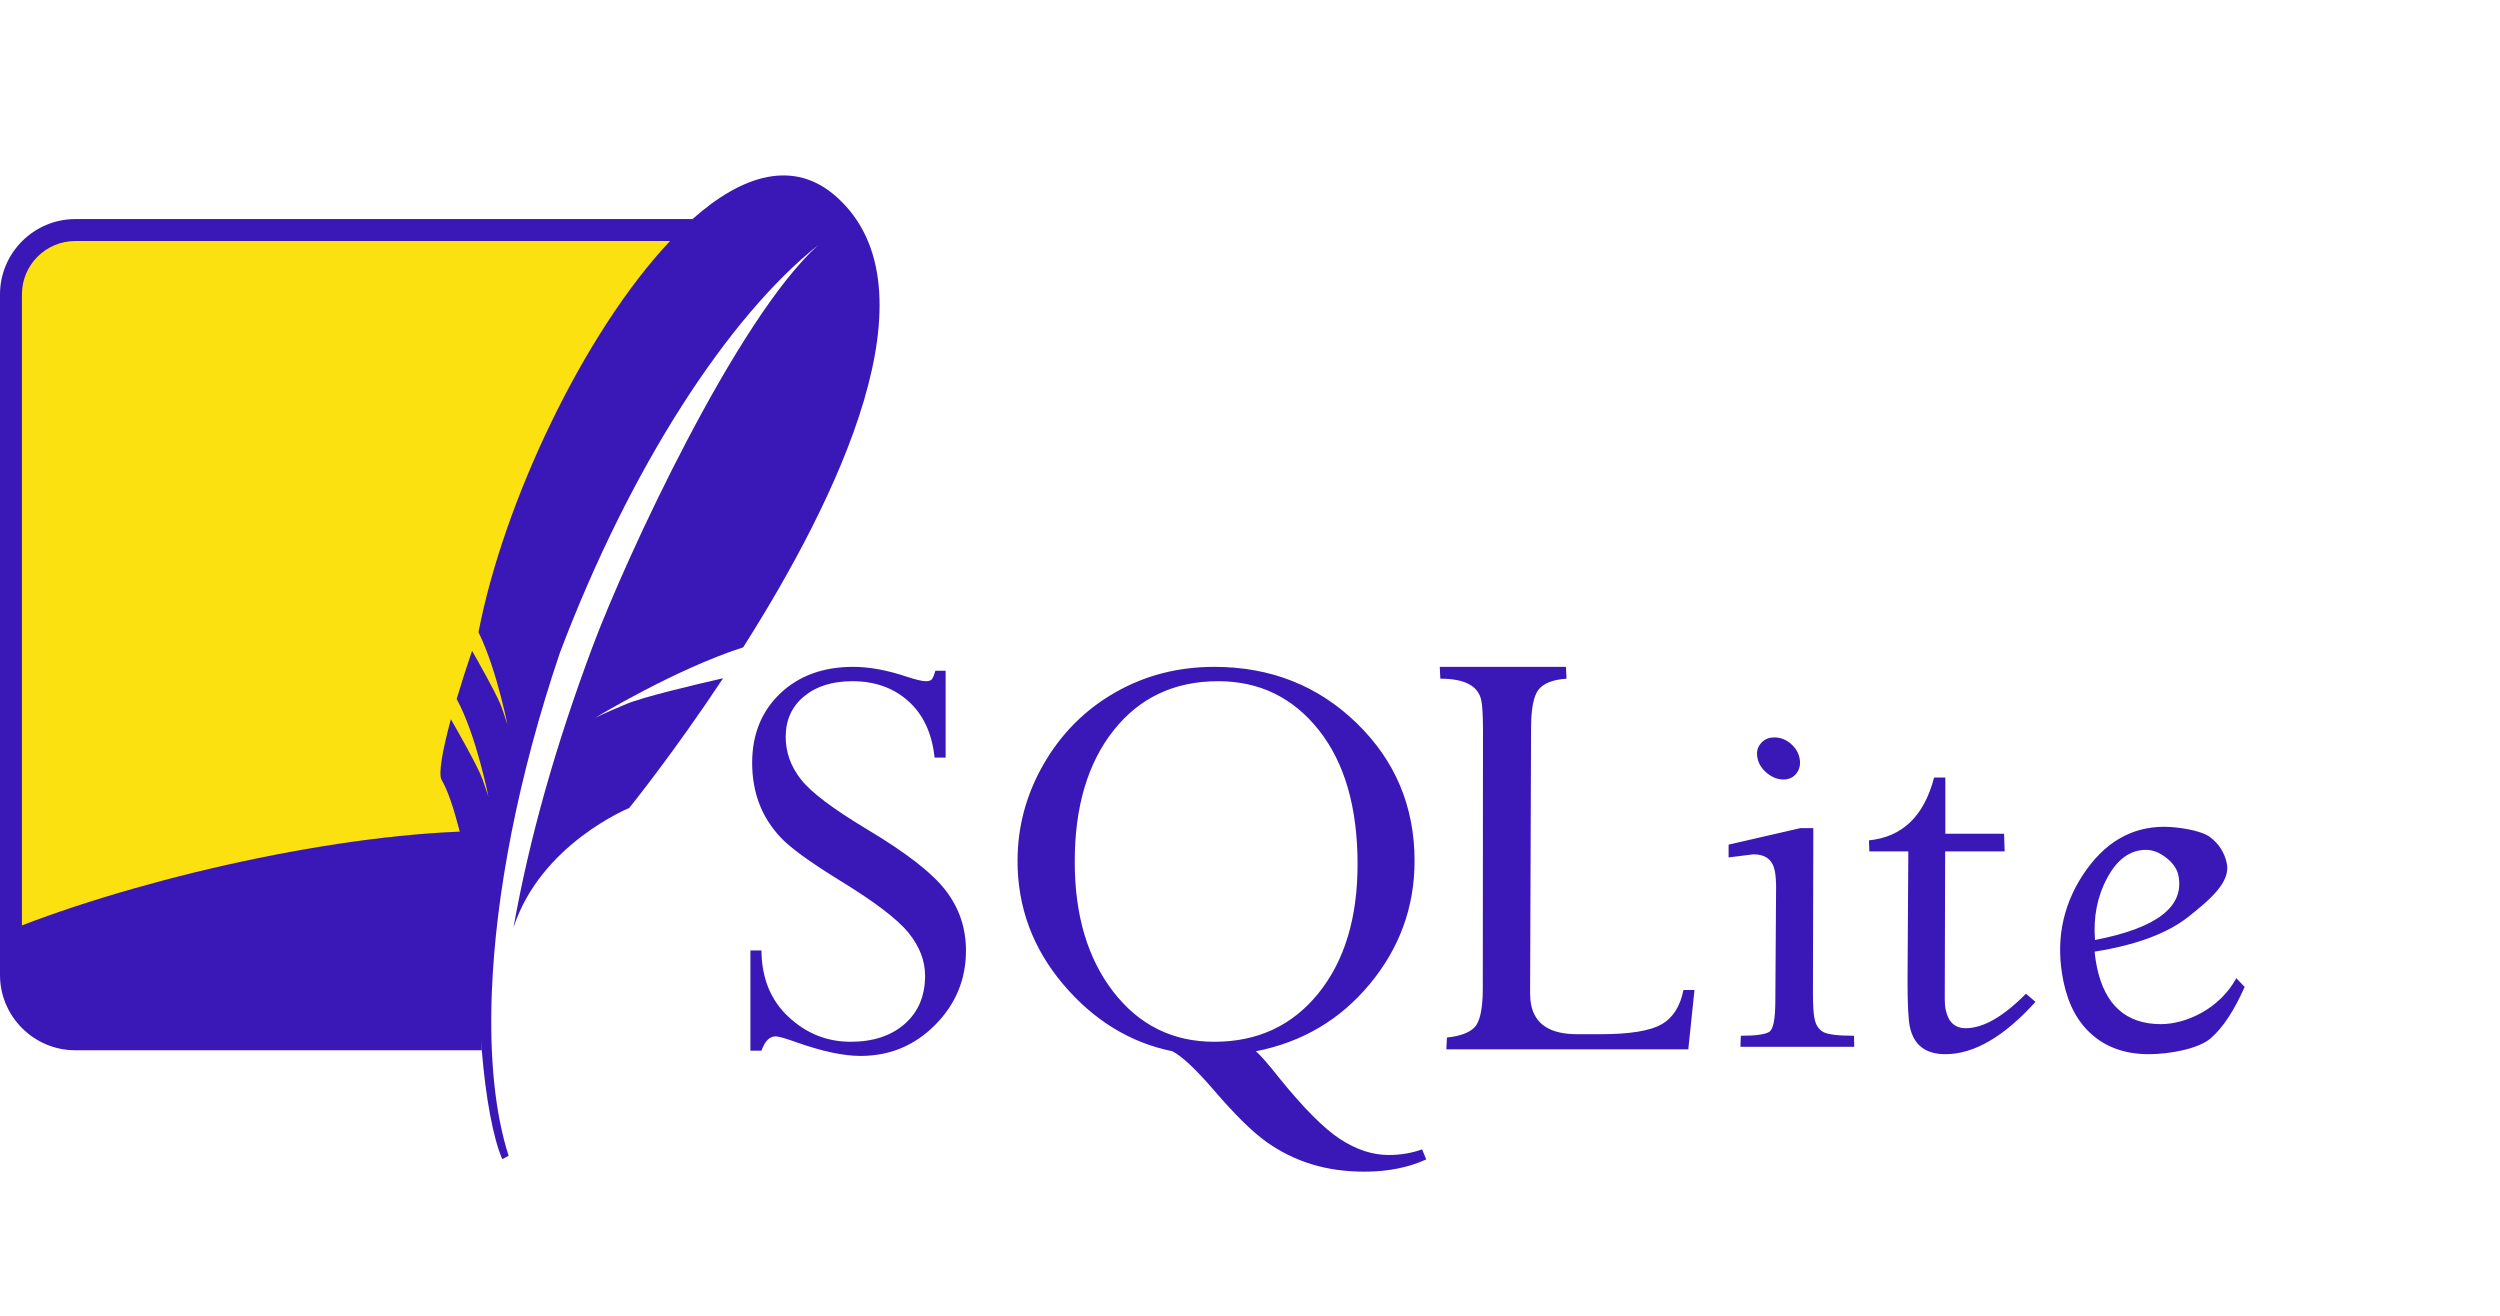
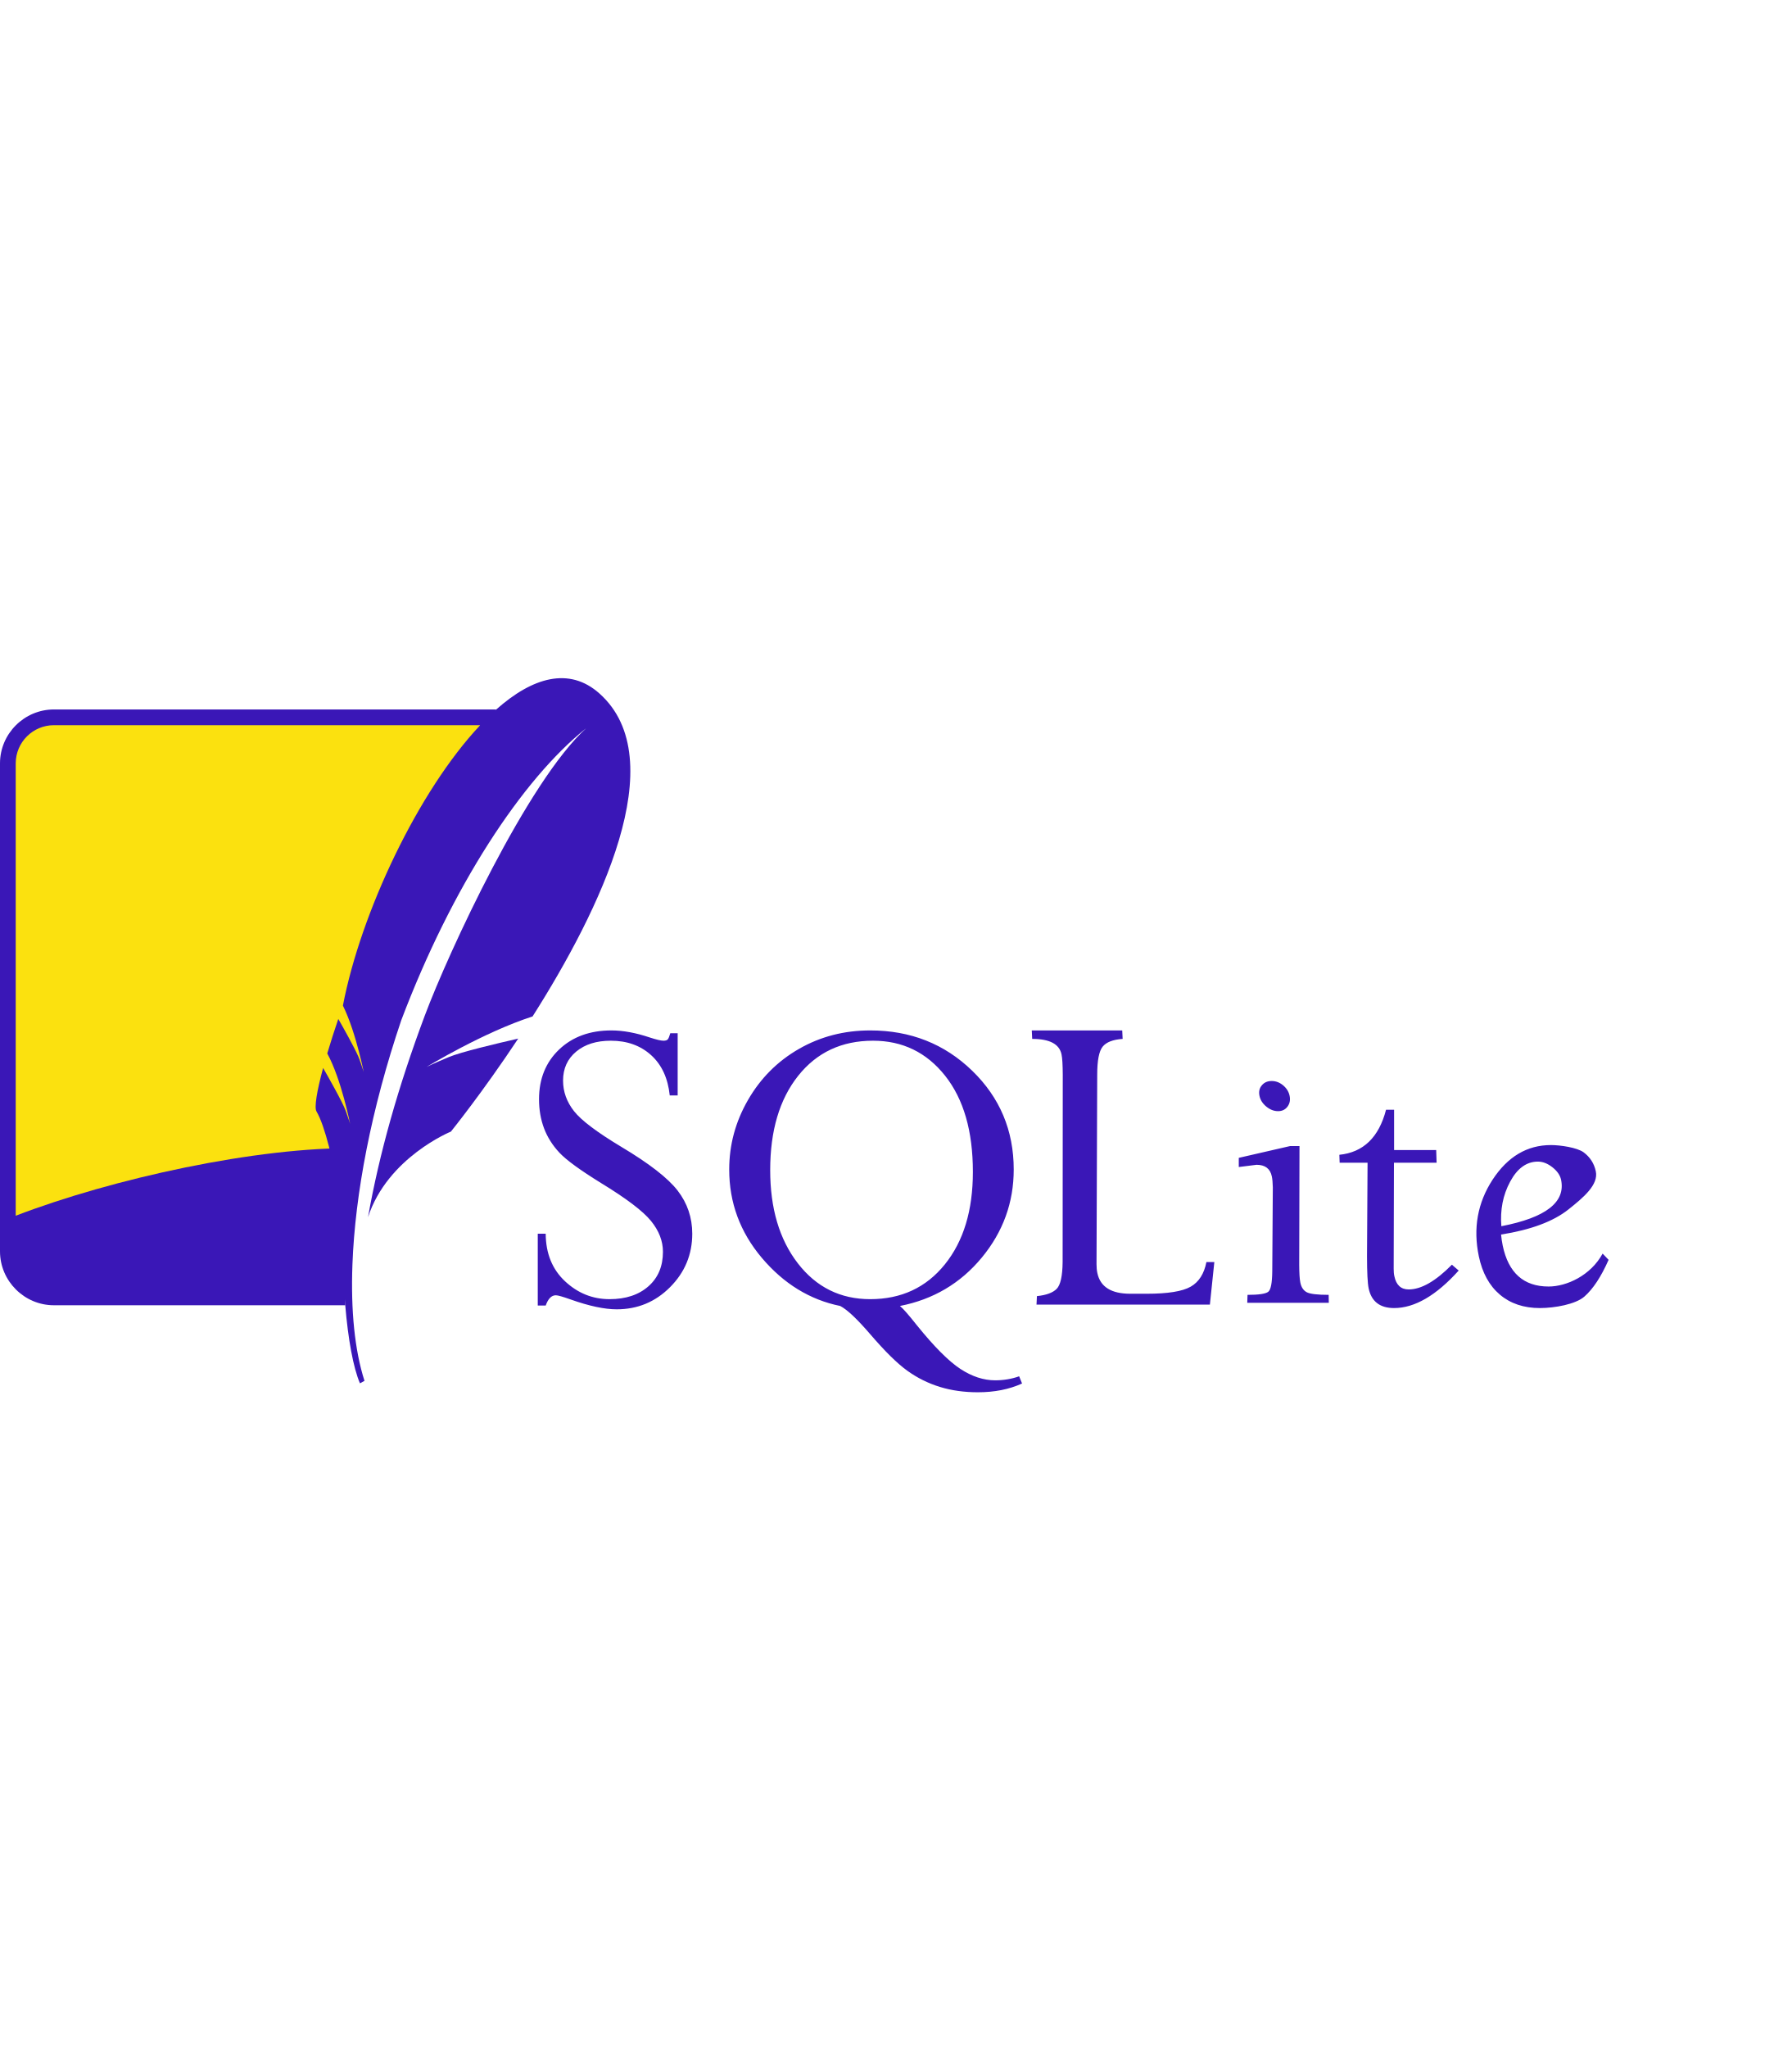
- <svg xmlns="http://www.w3.org/2000/svg" width="57" height="30" preserveAspectRatio="xMidYMid meet" viewBox="0 0 570 220" style="-ms-transform: rotate(360deg); -webkit-transform: rotate(360deg); transform: rotate(360deg);">
+ <svg xmlns="http://www.w3.org/2000/svg" width="35" height="40" preserveAspectRatio="xMidYMid meet" viewBox="0 0 570 220" style="-ms-transform: rotate(360deg); -webkit-transform: rotate(360deg); transform: rotate(360deg);">
  <defs>
    <linearGradient x1="57.662%" y1="2.046%" x2="57.662%" y2="94.439%" id="IconifyId-16e669b76cf-e94192-595">
      <stop stop-color="#97D9F6" offset="0%" />
      <stop stop-color="#0F80CC" offset="92.024%" />
      <stop stop-color="#0F80CC" offset="100%" />
    </linearGradient>
  </defs>
  <path d="M194.52 112.044c-6.821 0-12.368 2.02-16.62 6.055c-4.251 4.04-6.408 9.335-6.408 15.824c0 3.362.535 6.428 1.59 9.237c1.056 2.815 2.699 5.423 4.907 7.78c2.208 2.358 6.628 5.561 13.215 9.635c8.084 4.934 13.373 8.939 15.912 12.066c2.54 3.124 3.801 6.398 3.801 9.812c0 4.57-1.504 8.219-4.597 10.961c-3.097 2.744-7.24 4.11-12.375 4.11c-5.417 0-10.136-1.909-14.188-5.7c-4.052-3.798-6.098-8.821-6.144-15.117h-2.52v22.851h2.52c.77-2.164 1.834-3.27 3.227-3.27c.67 0 2.24.461 4.685 1.325c5.949 2.117 10.834 3.138 14.674 3.138c6.617 0 12.266-2.317 16.972-7.027c4.7-4.708 7.072-10.387 7.072-17.017c0-5.14-1.566-9.715-4.64-13.701c-3.075-3.992-9.054-8.635-17.99-13.967c-7.689-4.62-12.68-8.382-14.983-11.315c-2.307-2.929-3.492-6.169-3.492-9.724c0-3.845 1.413-6.934 4.199-9.238c2.786-2.305 6.437-3.447 11.006-3.447c5.14 0 9.426 1.526 12.817 4.597c3.388 3.076 5.347 7.339 5.923 12.817h2.52v-19.8h-2.343c-.287 1.009-.552 1.654-.796 1.944c-.237.288-.693.442-1.37.442c-.815 0-2.268-.343-4.332-1.017c-4.42-1.488-8.495-2.254-12.243-2.254zm82.342 0c-8.311 0-15.857 1.96-22.674 5.879c-6.828 3.912-12.233 9.345-16.221 16.265c-3.987 6.92-5.967 14.268-5.967 22.1c0 10.52 3.444 19.894 10.387 28.11c6.946 8.21 15.27 13.326 24.928 15.293c2.208 1.15 5.367 4.12 9.503 8.928c4.66 5.425 8.603 9.338 11.845 11.668a35.592 35.592 0 0 0 10.43 5.172c3.7 1.126 7.699 1.68 12.023 1.68c5.237 0 9.925-.911 14.055-2.785l-.928-2.299c-2.397.865-4.954 1.282-7.646 1.282c-3.655 0-7.348-1.205-11.05-3.624c-3.697-2.426-8.32-7.053-13.834-13.879c-2.592-3.27-4.381-5.334-5.393-6.143c10.568-2.064 19.257-7.185 26.034-15.382c6.774-8.192 10.165-17.542 10.165-28.022c0-12.442-4.427-22.9-13.215-31.425c-8.796-8.527-19.612-12.818-32.442-12.818zm51.403 0l.133 2.696c5.533 0 8.633 1.63 9.326 4.906c.258 1.173.376 3.337.397 6.453l-.044 59.625c-.046 4.453-.68 7.296-1.9 8.53c-1.222 1.225-3.287 1.993-6.276 2.298l-.133 2.697h55.16l1.415-13.525h-2.52c-.72 3.684-2.369 6.324-4.994 7.823c-2.633 1.51-7.288 2.254-14.011 2.254h-5.216c-6.05 0-9.55-2.187-10.475-6.586c-.19-.87-.256-1.803-.265-2.828l.22-60.288c0-4.446.561-7.425 1.725-8.884c1.175-1.453 3.295-2.266 6.364-2.475l-.132-2.696h-28.774zm-50.52 3.27c9.375 0 17.028 3.693 22.94 11.139c5.91 7.449 8.84 17.658 8.84 30.586c0 12.25-2.972 22.058-8.928 29.436c-5.957 7.376-13.884 11.05-23.735 11.05c-9.464 0-17.139-3.789-23.028-11.403c-5.884-7.615-8.795-17.501-8.795-29.658c0-12.492 2.947-22.492 8.884-29.967c5.933-7.466 13.878-11.182 23.823-11.182zm126.852 12.819c-1.346 0-2.371.454-3.138 1.37c-.785.912-1.026 2.017-.752 3.359c.265 1.302 1 2.442 2.166 3.403c1.16.96 2.411 1.459 3.757 1.459c1.301 0 2.293-.499 3.005-1.459c.713-.96.93-2.101.663-3.403c-.274-1.342-.983-2.447-2.077-3.36c-1.107-.915-2.323-1.37-3.624-1.37zm36.375 9.149c-2.286 8.794-7.241 13.553-14.85 14.32l.088 2.52h8.884l-.177 29.79c.014 5.093.17 8.484.53 10.21c.876 4.131 3.574 6.232 8.089 6.232c6.533 0 13.385-3.98 20.552-11.934l-2.165-1.856c-5.175 5.238-9.75 7.867-13.746 7.867c-2.456 0-3.978-1.412-4.553-4.199c-.157-.677-.22-1.468-.22-2.387l.088-33.723h13.569l-.133-4.023h-13.392v-12.817h-2.564zm52.464 11.226c-7.59 0-13.763 3.685-18.563 11.006c-4.775 7.333-6.253 15.458-4.376 24.398c1.105 5.236 3.306 9.294 6.674 12.154c3.363 2.86 7.629 4.288 12.73 4.288c4.748 0 11.36-1.203 14.143-3.625c2.79-2.42 5.36-6.342 7.735-11.712l-1.9-1.99c-3.788 6.968-11.43 10.476-17.194 10.476c-7.924 0-12.777-4.348-14.586-12.995a31.614 31.614 0 0 1-.53-3.536c9.427-1.492 16.571-4.135 21.392-7.955c4.818-3.823 9.655-7.875 8.752-12.155c-.538-2.544-1.858-4.544-3.89-6.055c-2.058-1.511-7.4-2.299-10.387-2.299zm-82.96.31l-16.354 3.757v2.917l5.657-.707c2.74 0 4.353 1.24 4.862 3.712c.171.827.28 1.99.31 3.448l-.178 26.74c-.045 3.7-.456 5.851-1.281 6.497c-.833.647-3.029.973-6.586.973l-.088 2.519h25.944l-.044-2.52c-3.605 0-5.942-.284-6.983-.84c-1.024-.55-1.73-1.555-2.033-3.093c-.235-1.108-.338-3.018-.354-5.657l.089-37.746h-2.962zm78.806 4.95c1.579 0 3.104.61 4.64 1.812c1.516 1.198 2.439 2.53 2.741 3.978c1.48 7.11-4.823 12.024-19.006 14.762c-.404-5.183.494-9.89 2.785-14.143c2.274-4.25 5.235-6.409 8.84-6.409z" fill="#3a17b7" />
  <path d="M157.888 9.952H17.15C7.717 9.952 0 17.67 0 27.102V182.31c0 9.432 7.717 17.15 17.15 17.15h92.693c-1.052-46.122 14.698-135.63 48.045-189.508z" fill="#3a17b7" />
  <path d="M152.775 14.955H17.15c-6.698 0-12.148 5.449-12.148 12.148v143.883c30.716-11.788 76.817-21.96 108.693-21.498c6.406-33.494 25.232-99.134 39.08-134.533z" fill="#fbe10f" />
  <path d="M190.715 4.872c-9.639-8.595-21.31-5.143-32.827 5.08c-1.71 1.518-3.416 3.203-5.113 5.003c-19.704 20.903-37.994 59.62-43.676 89.19c2.214 4.489 3.943 10.217 5.081 14.593c.292 1.122.555 2.176.766 3.072c.5 2.122.769 3.497.769 3.497s-.177-.668-.902-2.77c-.138-.403-.292-.843-.474-1.361a15.78 15.78 0 0 0-.304-.752c-1.285-2.988-4.84-9.294-6.405-12.04a300.723 300.723 0 0 0-3.511 10.983c4.517 8.265 7.27 22.429 7.27 22.429s-.239-.918-1.374-4.122c-1.008-2.833-6.027-11.628-7.216-13.684c-2.034 7.509-2.842 12.578-2.113 13.812c1.415 2.391 2.762 6.518 3.946 11.081c2.673 10.28 4.53 22.796 4.53 22.796s.06.83.162 2.106c-.372 8.633-.149 17.584.52 25.674c.885 10.71 2.552 19.91 4.677 24.834l1.443-.786c-3.12-9.701-4.388-22.414-3.833-37.076c.84-22.41 5.997-49.437 15.526-77.606c16.1-42.523 38.436-76.641 58.879-92.935c-18.633 16.828-43.851 71.297-51.4 91.467c-8.453 22.588-14.443 43.784-18.053 64.092c6.229-19.039 26.368-27.222 26.368-27.222s9.877-12.182 21.42-29.586c-6.914 1.577-18.268 4.277-22.071 5.875c-5.61 2.353-7.121 3.156-7.121 3.156s18.17-11.066 33.76-16.076c21.44-33.768 44.799-81.74 21.276-102.724" fill="#3a17b7" />
  <rect x="0" y="0" width="512" height="228" fill="rgba(0, 0, 0, 0)" />
</svg>
